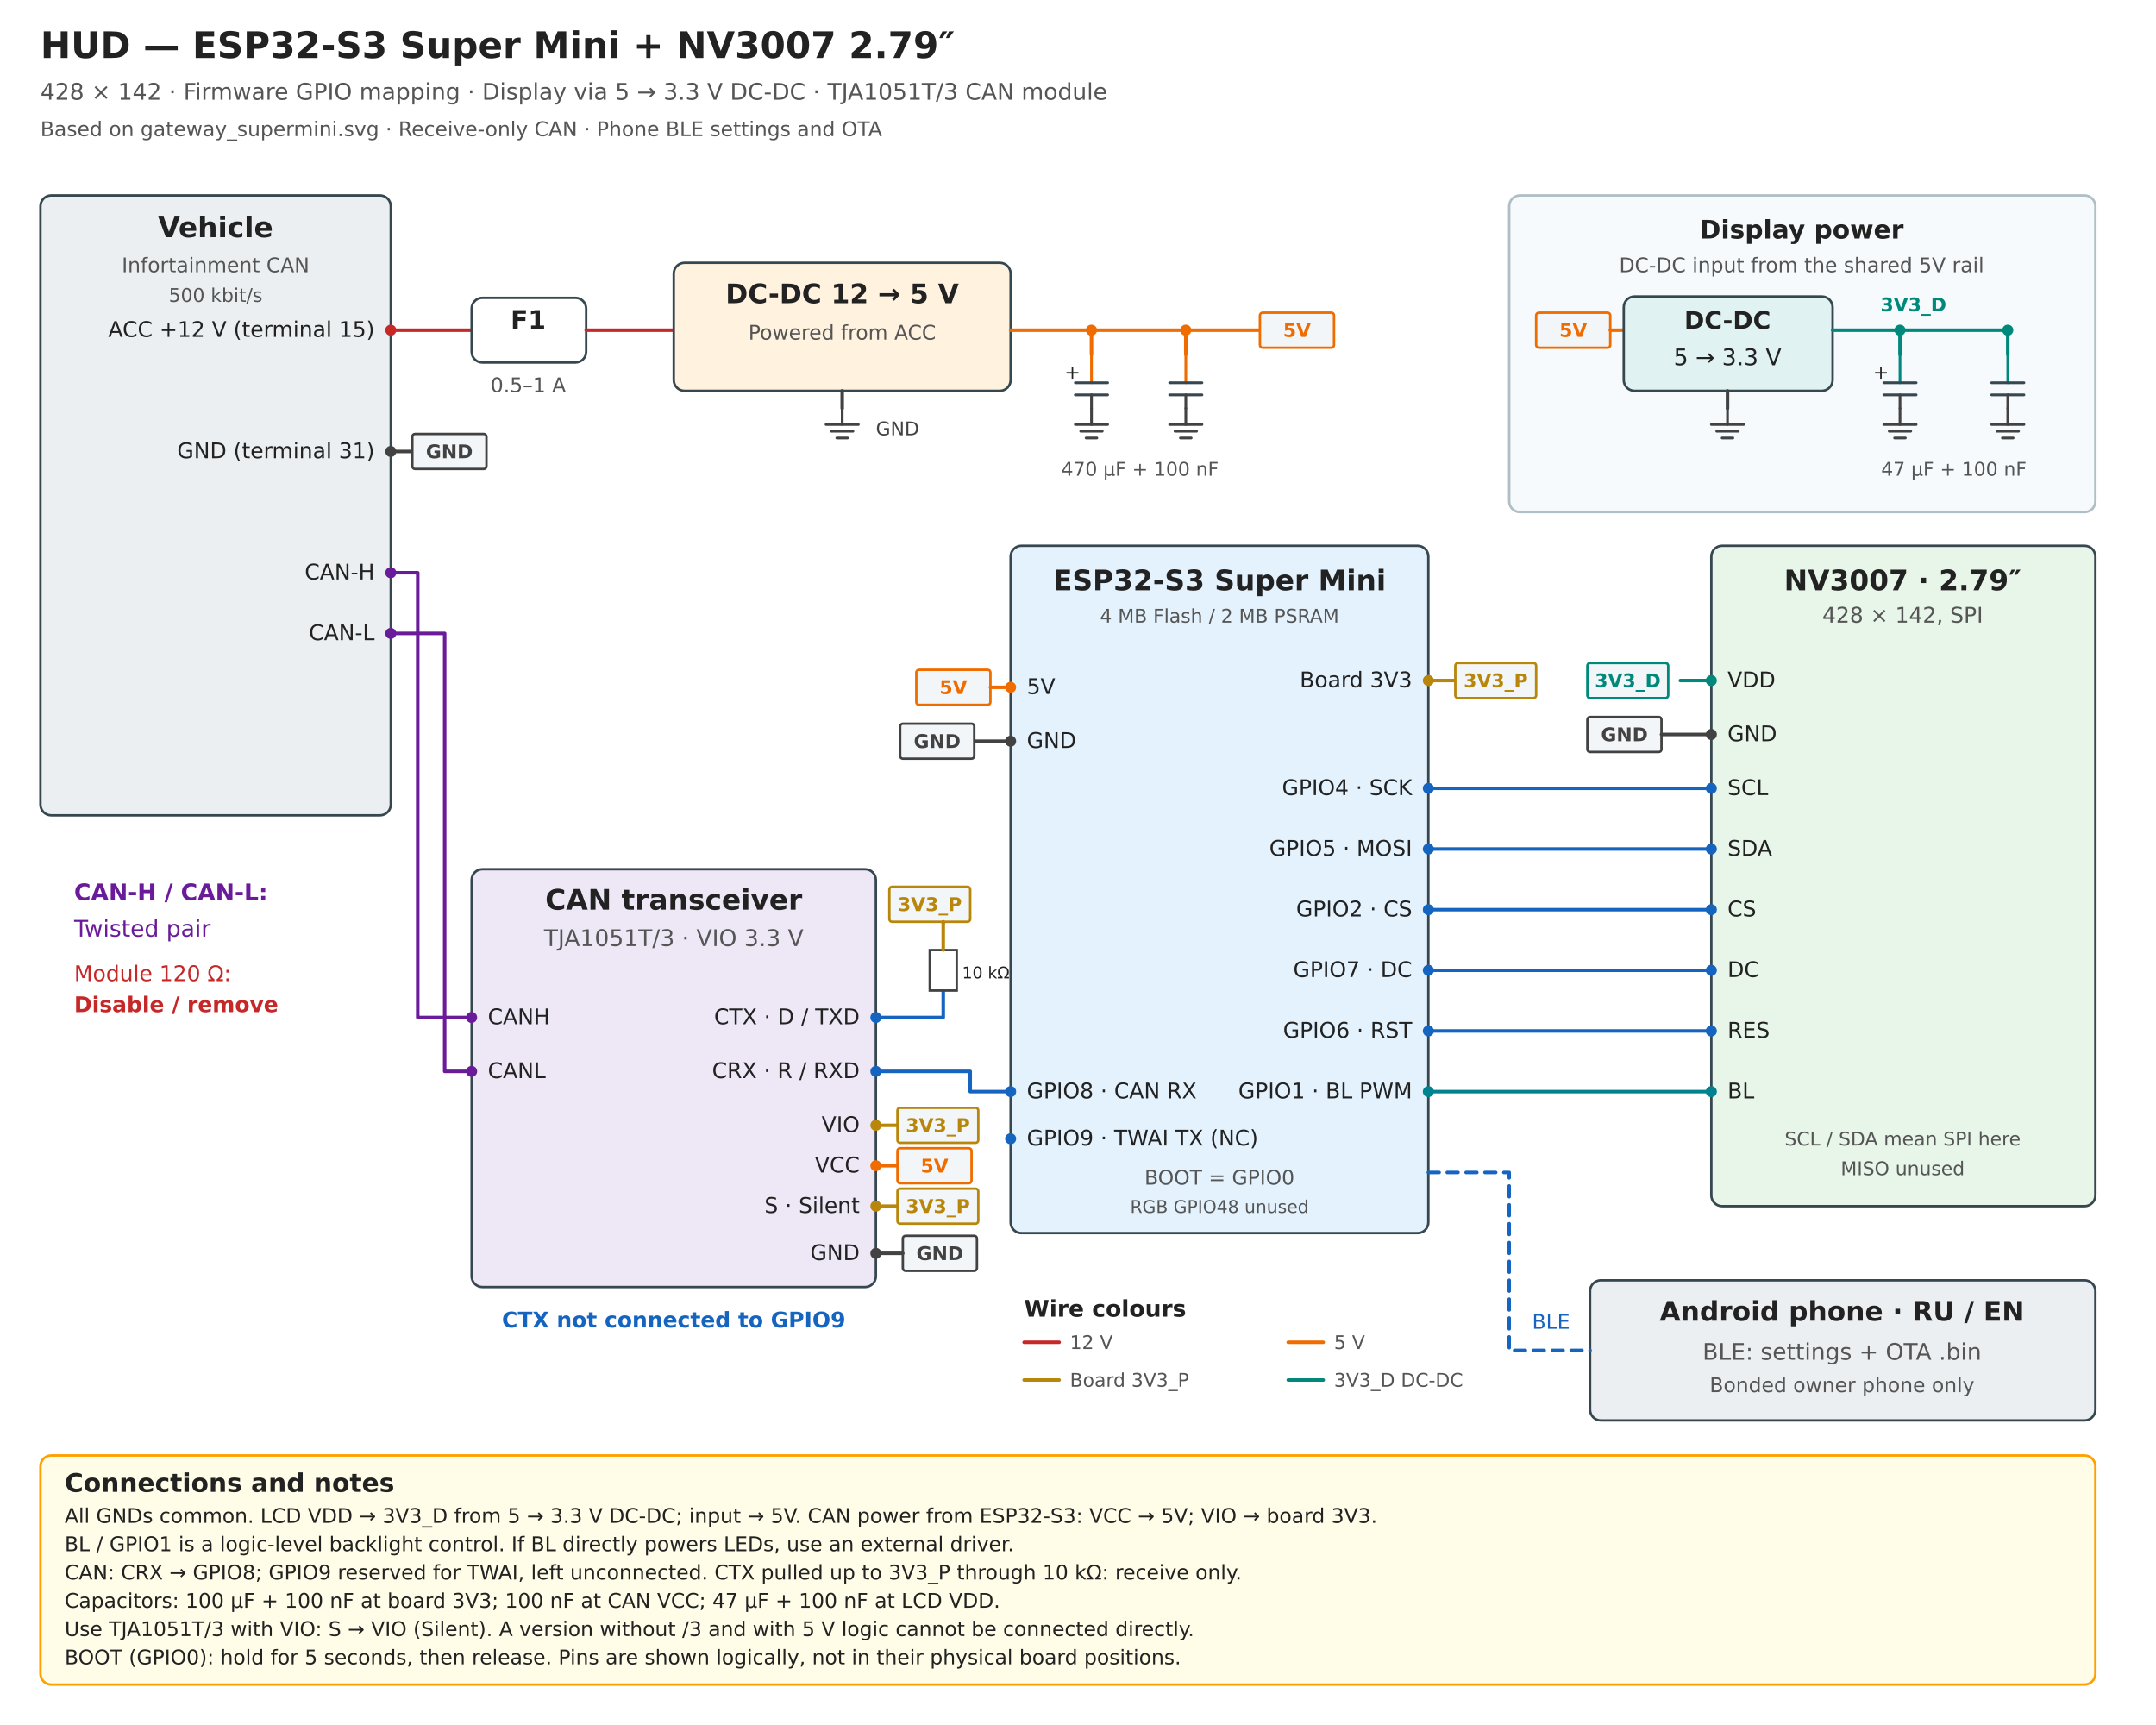
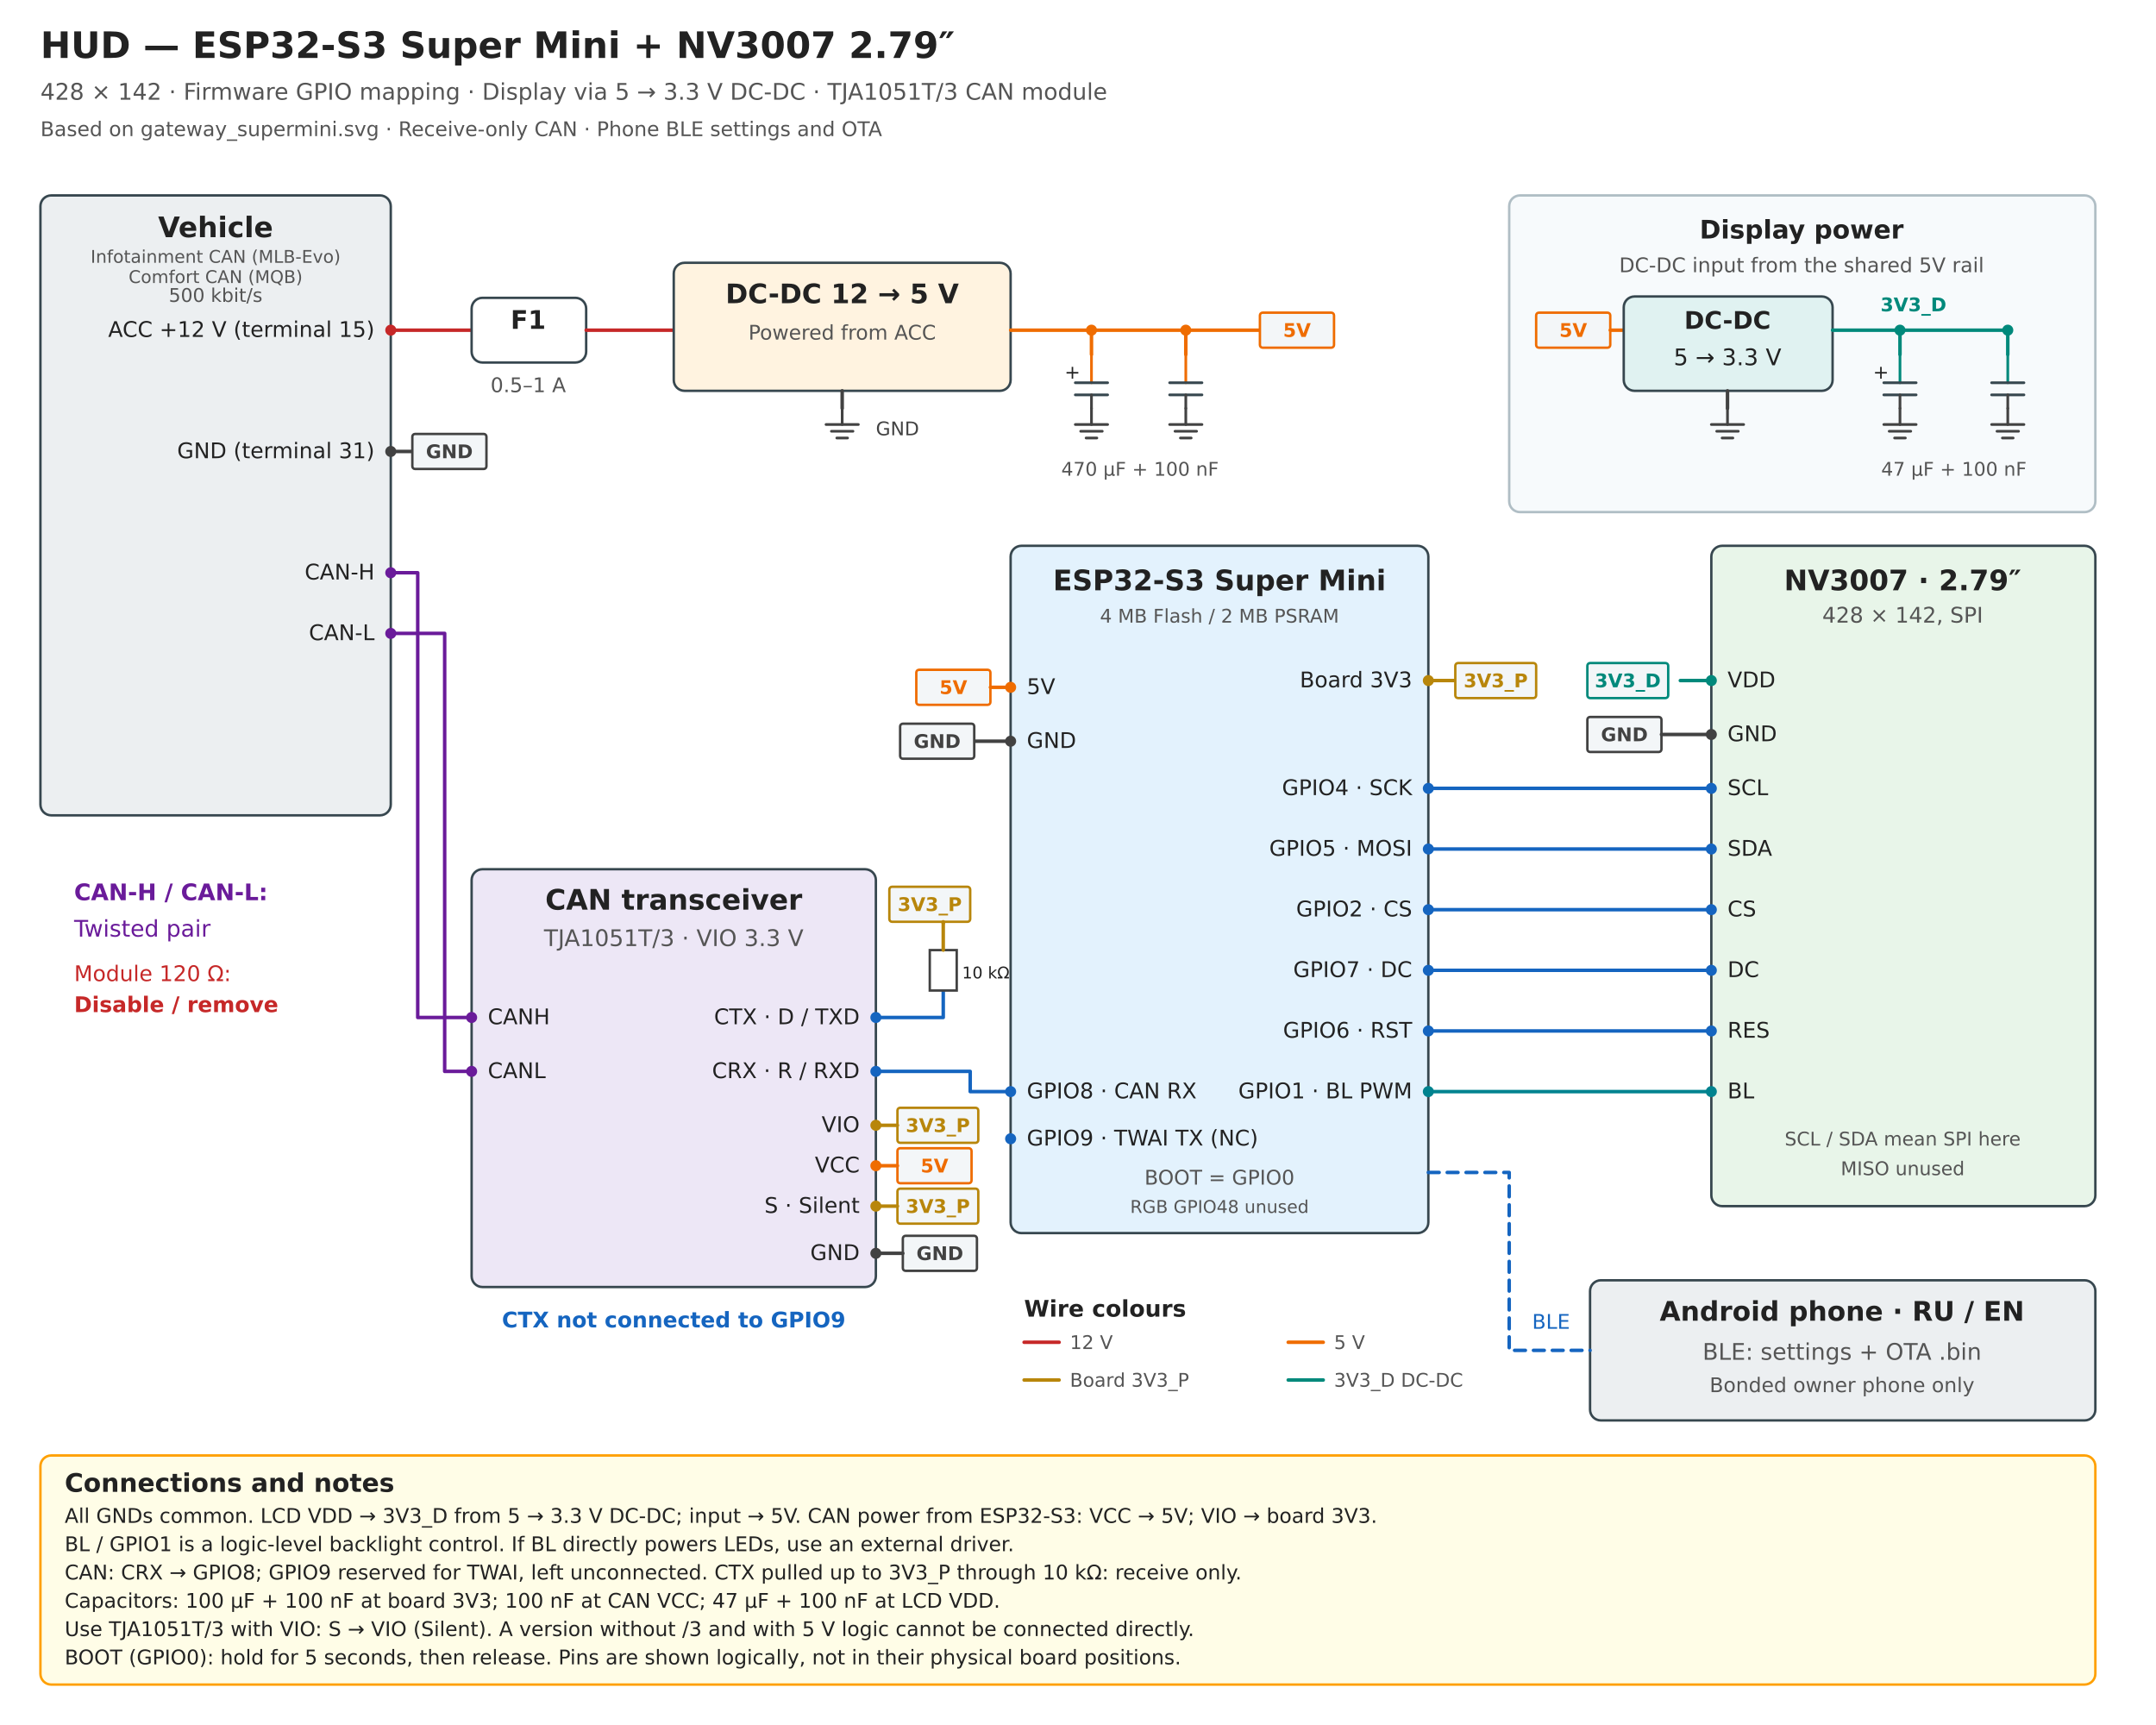
<svg xmlns="http://www.w3.org/2000/svg" width="1600" height="1280" viewBox="0 0 1600 1280" xml:lang="en">
  <rect x="0" y="0" width="1600" height="1280" rx="0" fill="#fff" stroke="none" stroke-width="1.8" />
  <text x="30" y="43" font-family="DejaVu Sans, Arial, sans-serif" font-size="27" fill="#222" text-anchor="start" font-weight="bold">HUD — ESP32-S3 Super Mini + NV3007 2.79″</text>
  <text x="30" y="74" font-family="DejaVu Sans, Arial, sans-serif" font-size="17" fill="#555" text-anchor="start" font-weight="normal">428 × 142 · Firmware GPIO mapping · Display via 5 → 3.3 V DC-DC · TJA1051T/3 CAN module</text>
  <text x="30" y="101" font-family="DejaVu Sans, Arial, sans-serif" font-size="15" fill="#555" text-anchor="start" font-weight="normal">Based on gateway_supermini.svg · Receive-only CAN · Phone BLE settings and OTA</text>
  <rect x="30" y="145" width="260" height="460" rx="8" fill="#eceff1" stroke="#37474f" stroke-width="1.8" />
  <text x="160" y="176" font-family="DejaVu Sans, Arial, sans-serif" font-size="21" fill="#222" text-anchor="middle" font-weight="bold">Vehicle</text>
-   <text x="160" y="202" font-family="DejaVu Sans, Arial, sans-serif" font-size="15" fill="#555" text-anchor="middle" font-weight="normal">Infortainment CAN</text>
+   <text x="160" y="195" font-family="DejaVu Sans, Arial, sans-serif" font-size="13" fill="#555" text-anchor="middle" font-weight="normal">Infotainment CAN (MLB-Evo)</text>
+   <text x="160" y="210" font-family="DejaVu Sans, Arial, sans-serif" font-size="13" fill="#555" text-anchor="middle" font-weight="normal">Comfort CAN (MQB)</text>
  <circle cx="290" cy="245" r="4.1" fill="#c62828" />
  <text x="278" y="250" font-family="DejaVu Sans, Arial, sans-serif" font-size="16" fill="#222" text-anchor="end" font-weight="normal">ACC +12 V (terminal 15)</text>
  <circle cx="290" cy="335" r="4.1" fill="#424242" />
  <text x="278" y="340" font-family="DejaVu Sans, Arial, sans-serif" font-size="16" fill="#222" text-anchor="end" font-weight="normal">GND (terminal 31)</text>
  <polyline points="290,335 306,335" fill="none" stroke="#424242" stroke-width="2.6" stroke-linecap="round" stroke-linejoin="round" />
  <rect x="306" y="322" width="55" height="26" rx="2" fill="#f3f6f8" stroke="#424242" stroke-width="1.8" />
  <text x="333.5" y="340" font-family="DejaVu Sans, Arial, sans-serif" font-size="14" fill="#424242" text-anchor="middle" font-weight="bold">GND</text>
  <circle cx="290" cy="425" r="4.1" fill="#6a1b9a" />
  <text x="278" y="430" font-family="DejaVu Sans, Arial, sans-serif" font-size="16" fill="#222" text-anchor="end" font-weight="normal">CAN-H</text>
  <circle cx="290" cy="470" r="4.1" fill="#6a1b9a" />
  <text x="278" y="475" font-family="DejaVu Sans, Arial, sans-serif" font-size="16" fill="#222" text-anchor="end" font-weight="normal">CAN-L</text>
  <polyline points="290,245 350,245" fill="none" stroke="#c62828" stroke-width="2.6" stroke-linecap="round" stroke-linejoin="round" />
  <rect x="350" y="221" width="85" height="48" rx="8" fill="#fff" stroke="#37474f" stroke-width="1.8" />
  <text x="392" y="244" font-family="DejaVu Sans, Arial, sans-serif" font-size="19" fill="#222" text-anchor="middle" font-weight="bold">F1</text>
  <text x="392" y="291" font-family="DejaVu Sans, Arial, sans-serif" font-size="15" fill="#555" text-anchor="middle" font-weight="normal">0.5–1 A</text>
  <polyline points="435,245 500,245" fill="none" stroke="#c62828" stroke-width="2.6" stroke-linecap="round" stroke-linejoin="round" />
  <rect x="500" y="195" width="250" height="95" rx="8" fill="#fff3e0" stroke="#37474f" stroke-width="1.8" />
  <text x="625" y="225" font-family="DejaVu Sans, Arial, sans-serif" font-size="20" fill="#222" text-anchor="middle" font-weight="bold">DC-DC 12 → 5 V</text>
  <text x="625" y="252" font-family="DejaVu Sans, Arial, sans-serif" font-size="15" fill="#555" text-anchor="middle" font-weight="normal">Powered from ACC</text>
  <polyline points="625,290 625,303" fill="none" stroke="#424242" stroke-width="2.6" stroke-linecap="round" stroke-linejoin="round" />
  <polyline points="625,303 625,315" fill="none" stroke="#424242" stroke-width="2" stroke-linecap="round" stroke-linejoin="round" />
  <polyline points="613,315 637,315" fill="none" stroke="#424242" stroke-width="2" stroke-linecap="round" stroke-linejoin="round" />
  <polyline points="617,320 633,320" fill="none" stroke="#424242" stroke-width="2" stroke-linecap="round" stroke-linejoin="round" />
  <polyline points="621,325 629,325" fill="none" stroke="#424242" stroke-width="2" stroke-linecap="round" stroke-linejoin="round" />
  <text x="650" y="323" font-family="DejaVu Sans, Arial, sans-serif" font-size="14" fill="#424242" text-anchor="start" font-weight="normal">GND</text>
  <polyline points="750,245 935,245" fill="none" stroke="#ef6c00" stroke-width="2.6" stroke-linecap="round" stroke-linejoin="round" />
  <circle cx="810" cy="245" r="4.1" fill="#ef6c00" />
  <circle cx="880" cy="245" r="4.1" fill="#ef6c00" />
  <polyline points="810,245 810,263" fill="none" stroke="#ef6c00" stroke-width="2.6" stroke-linecap="round" stroke-linejoin="round" />
  <polyline points="880,245 880,263" fill="none" stroke="#ef6c00" stroke-width="2.6" stroke-linecap="round" stroke-linejoin="round" />
  <polyline points="810,263 810,284" fill="none" stroke="#ef6c00" stroke-width="2" stroke-linecap="round" stroke-linejoin="round" />
  <polyline points="798,284 822,284" fill="none" stroke="#37474f" stroke-width="2" stroke-linecap="round" stroke-linejoin="round" />
  <polyline points="798,293 822,293" fill="none" stroke="#37474f" stroke-width="2" stroke-linecap="round" stroke-linejoin="round" />
  <polyline points="810,293 810,303" fill="none" stroke="#424242" stroke-width="2" stroke-linecap="round" stroke-linejoin="round" />
  <polyline points="810,303 810,315" fill="none" stroke="#424242" stroke-width="2" stroke-linecap="round" stroke-linejoin="round" />
  <polyline points="798,315 822,315" fill="none" stroke="#424242" stroke-width="2" stroke-linecap="round" stroke-linejoin="round" />
  <polyline points="802,320 818,320" fill="none" stroke="#424242" stroke-width="2" stroke-linecap="round" stroke-linejoin="round" />
  <polyline points="806,325 814,325" fill="none" stroke="#424242" stroke-width="2" stroke-linecap="round" stroke-linejoin="round" />
  <text x="790" y="281" font-family="DejaVu Sans, Arial, sans-serif" font-size="14" fill="#222" text-anchor="start" font-weight="normal">+</text>
  <polyline points="880,263 880,284" fill="none" stroke="#ef6c00" stroke-width="2" stroke-linecap="round" stroke-linejoin="round" />
  <polyline points="868,284 892,284" fill="none" stroke="#37474f" stroke-width="2" stroke-linecap="round" stroke-linejoin="round" />
  <polyline points="868,293 892,293" fill="none" stroke="#37474f" stroke-width="2" stroke-linecap="round" stroke-linejoin="round" />
  <polyline points="880,293 880,303" fill="none" stroke="#424242" stroke-width="2" stroke-linecap="round" stroke-linejoin="round" />
  <polyline points="880,303 880,315" fill="none" stroke="#424242" stroke-width="2" stroke-linecap="round" stroke-linejoin="round" />
  <polyline points="868,315 892,315" fill="none" stroke="#424242" stroke-width="2" stroke-linecap="round" stroke-linejoin="round" />
  <polyline points="872,320 888,320" fill="none" stroke="#424242" stroke-width="2" stroke-linecap="round" stroke-linejoin="round" />
  <polyline points="876,325 884,325" fill="none" stroke="#424242" stroke-width="2" stroke-linecap="round" stroke-linejoin="round" />
  <rect x="935" y="232" width="55" height="26" rx="2" fill="#f3f6f8" stroke="#ef6c00" stroke-width="1.8" />
  <text x="962.5" y="250" font-family="DejaVu Sans, Arial, sans-serif" font-size="14" fill="#ef6c00" text-anchor="middle" font-weight="bold">5V</text>
  <text x="846" y="353" font-family="DejaVu Sans, Arial, sans-serif" font-size="14" fill="#555" text-anchor="middle" font-weight="normal">470 µF + 100 nF</text>
  <rect x="1120" y="145" width="435" height="235" rx="8" fill="#f7fafc" stroke="#b0bec5" stroke-width="1.8" />
  <text x="1337" y="177" font-family="DejaVu Sans, Arial, sans-serif" font-size="19" fill="#222" text-anchor="middle" font-weight="bold">Display power</text>
  <text x="1337" y="202" font-family="DejaVu Sans, Arial, sans-serif" font-size="15" fill="#555" text-anchor="middle" font-weight="normal">DC-DC input from the shared 5V rail</text>
  <rect x="1140" y="232" width="55" height="26" rx="2" fill="#f3f6f8" stroke="#ef6c00" stroke-width="1.8" />
  <text x="1167.5" y="250" font-family="DejaVu Sans, Arial, sans-serif" font-size="14" fill="#ef6c00" text-anchor="middle" font-weight="bold">5V</text>
  <polyline points="1195,245 1205,245" fill="none" stroke="#ef6c00" stroke-width="2.6" stroke-linecap="round" stroke-linejoin="round" />
  <rect x="1205" y="220" width="155" height="70" rx="8" fill="#e0f2f1" stroke="#37474f" stroke-width="1.8" />
  <text x="1282" y="244" font-family="DejaVu Sans, Arial, sans-serif" font-size="18" fill="#222" text-anchor="middle" font-weight="bold">DC-DC</text>
  <text x="1282" y="271" font-family="DejaVu Sans, Arial, sans-serif" font-size="17" fill="#222" text-anchor="middle" font-weight="normal">5 → 3.3 V</text>
  <polyline points="1282,290 1282,303" fill="none" stroke="#424242" stroke-width="2.6" stroke-linecap="round" stroke-linejoin="round" />
  <polyline points="1282,303 1282,315" fill="none" stroke="#424242" stroke-width="2" stroke-linecap="round" stroke-linejoin="round" />
  <polyline points="1270,315 1294,315" fill="none" stroke="#424242" stroke-width="2" stroke-linecap="round" stroke-linejoin="round" />
  <polyline points="1274,320 1290,320" fill="none" stroke="#424242" stroke-width="2" stroke-linecap="round" stroke-linejoin="round" />
  <polyline points="1278,325 1286,325" fill="none" stroke="#424242" stroke-width="2" stroke-linecap="round" stroke-linejoin="round" />
  <polyline points="1360,245 1490,245" fill="none" stroke="#00897b" stroke-width="2.6" stroke-linecap="round" stroke-linejoin="round" />
  <text x="1420" y="231" font-family="DejaVu Sans, Arial, sans-serif" font-size="14" fill="#00897b" text-anchor="middle" font-weight="bold">3V3_D</text>
  <circle cx="1410" cy="245" r="4.1" fill="#00897b" />
  <circle cx="1490" cy="245" r="4.1" fill="#00897b" />
  <polyline points="1410,245 1410,263" fill="none" stroke="#00897b" stroke-width="2.6" stroke-linecap="round" stroke-linejoin="round" />
  <polyline points="1410,263 1410,284" fill="none" stroke="#00897b" stroke-width="2" stroke-linecap="round" stroke-linejoin="round" />
  <polyline points="1398,284 1422,284" fill="none" stroke="#37474f" stroke-width="2" stroke-linecap="round" stroke-linejoin="round" />
  <polyline points="1398,293 1422,293" fill="none" stroke="#37474f" stroke-width="2" stroke-linecap="round" stroke-linejoin="round" />
  <polyline points="1410,293 1410,303" fill="none" stroke="#424242" stroke-width="2" stroke-linecap="round" stroke-linejoin="round" />
  <polyline points="1410,303 1410,315" fill="none" stroke="#424242" stroke-width="2" stroke-linecap="round" stroke-linejoin="round" />
  <polyline points="1398,315 1422,315" fill="none" stroke="#424242" stroke-width="2" stroke-linecap="round" stroke-linejoin="round" />
  <polyline points="1402,320 1418,320" fill="none" stroke="#424242" stroke-width="2" stroke-linecap="round" stroke-linejoin="round" />
  <polyline points="1406,325 1414,325" fill="none" stroke="#424242" stroke-width="2" stroke-linecap="round" stroke-linejoin="round" />
  <text x="1390" y="281" font-family="DejaVu Sans, Arial, sans-serif" font-size="14" fill="#222" text-anchor="start" font-weight="normal">+</text>
  <polyline points="1490,245 1490,263" fill="none" stroke="#00897b" stroke-width="2.6" stroke-linecap="round" stroke-linejoin="round" />
  <polyline points="1490,263 1490,284" fill="none" stroke="#00897b" stroke-width="2" stroke-linecap="round" stroke-linejoin="round" />
  <polyline points="1478,284 1502,284" fill="none" stroke="#37474f" stroke-width="2" stroke-linecap="round" stroke-linejoin="round" />
  <polyline points="1478,293 1502,293" fill="none" stroke="#37474f" stroke-width="2" stroke-linecap="round" stroke-linejoin="round" />
  <polyline points="1490,293 1490,303" fill="none" stroke="#424242" stroke-width="2" stroke-linecap="round" stroke-linejoin="round" />
  <polyline points="1490,303 1490,315" fill="none" stroke="#424242" stroke-width="2" stroke-linecap="round" stroke-linejoin="round" />
  <polyline points="1478,315 1502,315" fill="none" stroke="#424242" stroke-width="2" stroke-linecap="round" stroke-linejoin="round" />
  <polyline points="1482,320 1498,320" fill="none" stroke="#424242" stroke-width="2" stroke-linecap="round" stroke-linejoin="round" />
  <polyline points="1486,325 1494,325" fill="none" stroke="#424242" stroke-width="2" stroke-linecap="round" stroke-linejoin="round" />
  <text x="1450" y="353" font-family="DejaVu Sans, Arial, sans-serif" font-size="14" fill="#555" text-anchor="middle" font-weight="normal">47 µF + 100 nF</text>
  <rect x="750" y="405" width="310" height="510" rx="8" fill="#e3f2fd" stroke="#37474f" stroke-width="1.8" />
  <text x="905" y="438" font-family="DejaVu Sans, Arial, sans-serif" font-size="21" fill="#222" text-anchor="middle" font-weight="bold">ESP32-S3 Super Mini</text>
  <text x="905" y="462" font-family="DejaVu Sans, Arial, sans-serif" font-size="14" fill="#555" text-anchor="middle" font-weight="normal">4 MB Flash / 2 MB PSRAM</text>
  <circle cx="750" cy="510" r="4.1" fill="#ef6c00" />
  <text x="762" y="515" font-family="DejaVu Sans, Arial, sans-serif" font-size="16" fill="#222" text-anchor="start" font-weight="normal">5V</text>
  <rect x="680" y="497" width="55" height="26" rx="2" fill="#f3f6f8" stroke="#ef6c00" stroke-width="1.8" />
  <text x="707.5" y="515" font-family="DejaVu Sans, Arial, sans-serif" font-size="14" fill="#ef6c00" text-anchor="middle" font-weight="bold">5V</text>
  <polyline points="735,510 750,510" fill="none" stroke="#ef6c00" stroke-width="2.6" stroke-linecap="round" stroke-linejoin="round" />
  <circle cx="750" cy="550" r="4.1" fill="#424242" />
  <text x="762" y="555" font-family="DejaVu Sans, Arial, sans-serif" font-size="16" fill="#222" text-anchor="start" font-weight="normal">GND</text>
  <rect x="668" y="537" width="55" height="26" rx="2" fill="#f3f6f8" stroke="#424242" stroke-width="1.8" />
  <text x="695.5" y="555" font-family="DejaVu Sans, Arial, sans-serif" font-size="14" fill="#424242" text-anchor="middle" font-weight="bold">GND</text>
  <polyline points="724,550 750,550" fill="none" stroke="#424242" stroke-width="2.6" stroke-linecap="round" stroke-linejoin="round" />
  <circle cx="1060" cy="505" r="4.1" fill="#b8860b" />
  <text x="1048" y="510" font-family="DejaVu Sans, Arial, sans-serif" font-size="16" fill="#222" text-anchor="end" font-weight="normal">Board 3V3</text>
  <polyline points="1060,505 1080,505" fill="none" stroke="#b8860b" stroke-width="2.6" stroke-linecap="round" stroke-linejoin="round" />
  <rect x="1080" y="492" width="60" height="26" rx="2" fill="#f3f6f8" stroke="#b8860b" stroke-width="1.8" />
  <text x="1110.0" y="510" font-family="DejaVu Sans, Arial, sans-serif" font-size="14" fill="#b8860b" text-anchor="middle" font-weight="bold">3V3_P</text>
  <circle cx="750" cy="810" r="4.1" fill="#1565c0" />
  <text x="762" y="815" font-family="DejaVu Sans, Arial, sans-serif" font-size="16" fill="#222" text-anchor="start" font-weight="normal">GPIO8 · CAN RX</text>
  <circle cx="750" cy="845" r="4.1" fill="#1565c0" />
  <text x="762" y="850" font-family="DejaVu Sans, Arial, sans-serif" font-size="16" fill="#222" text-anchor="start" font-weight="normal">GPIO9 · TWAI TX (NC)</text>
  <text x="905" y="879" font-family="DejaVu Sans, Arial, sans-serif" font-size="15" fill="#555" text-anchor="middle" font-weight="normal">BOOT = GPIO0</text>
  <text x="905" y="900" font-family="DejaVu Sans, Arial, sans-serif" font-size="13" fill="#555" text-anchor="middle" font-weight="normal">RGB GPIO48 unused</text>
  <rect x="1270" y="405" width="285" height="490" rx="8" fill="#e8f5e9" stroke="#37474f" stroke-width="1.8" />
  <text x="1412" y="438" font-family="DejaVu Sans, Arial, sans-serif" font-size="21" fill="#222" text-anchor="middle" font-weight="bold">NV3007 · 2.79″</text>
  <text x="1412" y="462" font-family="DejaVu Sans, Arial, sans-serif" font-size="16" fill="#555" text-anchor="middle" font-weight="normal">428 × 142, SPI</text>
  <circle cx="1270" cy="505" r="4.1" fill="#00897b" />
  <text x="1282" y="510" font-family="DejaVu Sans, Arial, sans-serif" font-size="16" fill="#222" text-anchor="start" font-weight="normal">VDD</text>
  <rect x="1178" y="492" width="60" height="26" rx="2" fill="#f3f6f8" stroke="#00897b" stroke-width="1.8" />
  <text x="1208.0" y="510" font-family="DejaVu Sans, Arial, sans-serif" font-size="14" fill="#00897b" text-anchor="middle" font-weight="bold">3V3_D</text>
  <polyline points="1247,505 1270,505" fill="none" stroke="#00897b" stroke-width="2.6" stroke-linecap="round" stroke-linejoin="round" />
  <circle cx="1270" cy="545" r="4.1" fill="#424242" />
  <text x="1282" y="550" font-family="DejaVu Sans, Arial, sans-serif" font-size="16" fill="#222" text-anchor="start" font-weight="normal">GND</text>
  <rect x="1178" y="532" width="55" height="26" rx="2" fill="#f3f6f8" stroke="#424242" stroke-width="1.8" />
  <text x="1205.5" y="550" font-family="DejaVu Sans, Arial, sans-serif" font-size="14" fill="#424242" text-anchor="middle" font-weight="bold">GND</text>
  <polyline points="1233,545 1270,545" fill="none" stroke="#424242" stroke-width="2.6" stroke-linecap="round" stroke-linejoin="round" />
  <circle cx="1060" cy="585" r="4.1" fill="#1565c0" />
  <text x="1048" y="590" font-family="DejaVu Sans, Arial, sans-serif" font-size="16" fill="#222" text-anchor="end" font-weight="normal">GPIO4 · SCK</text>
  <circle cx="1270" cy="585" r="4.1" fill="#1565c0" />
  <text x="1282" y="590" font-family="DejaVu Sans, Arial, sans-serif" font-size="16" fill="#222" text-anchor="start" font-weight="normal">SCL</text>
  <polyline points="1060,585 1270,585" fill="none" stroke="#1565c0" stroke-width="2.6" stroke-linecap="round" stroke-linejoin="round" />
  <circle cx="1060" cy="630" r="4.1" fill="#1565c0" />
  <text x="1048" y="635" font-family="DejaVu Sans, Arial, sans-serif" font-size="16" fill="#222" text-anchor="end" font-weight="normal">GPIO5 · MOSI</text>
  <circle cx="1270" cy="630" r="4.1" fill="#1565c0" />
  <text x="1282" y="635" font-family="DejaVu Sans, Arial, sans-serif" font-size="16" fill="#222" text-anchor="start" font-weight="normal">SDA</text>
  <polyline points="1060,630 1270,630" fill="none" stroke="#1565c0" stroke-width="2.6" stroke-linecap="round" stroke-linejoin="round" />
  <circle cx="1060" cy="675" r="4.1" fill="#1565c0" />
  <text x="1048" y="680" font-family="DejaVu Sans, Arial, sans-serif" font-size="16" fill="#222" text-anchor="end" font-weight="normal">GPIO2 · CS</text>
  <circle cx="1270" cy="675" r="4.1" fill="#1565c0" />
  <text x="1282" y="680" font-family="DejaVu Sans, Arial, sans-serif" font-size="16" fill="#222" text-anchor="start" font-weight="normal">CS</text>
  <polyline points="1060,675 1270,675" fill="none" stroke="#1565c0" stroke-width="2.6" stroke-linecap="round" stroke-linejoin="round" />
  <circle cx="1060" cy="720" r="4.1" fill="#1565c0" />
  <text x="1048" y="725" font-family="DejaVu Sans, Arial, sans-serif" font-size="16" fill="#222" text-anchor="end" font-weight="normal">GPIO7 · DC</text>
  <circle cx="1270" cy="720" r="4.1" fill="#1565c0" />
  <text x="1282" y="725" font-family="DejaVu Sans, Arial, sans-serif" font-size="16" fill="#222" text-anchor="start" font-weight="normal">DC</text>
  <polyline points="1060,720 1270,720" fill="none" stroke="#1565c0" stroke-width="2.6" stroke-linecap="round" stroke-linejoin="round" />
  <circle cx="1060" cy="765" r="4.1" fill="#1565c0" />
  <text x="1048" y="770" font-family="DejaVu Sans, Arial, sans-serif" font-size="16" fill="#222" text-anchor="end" font-weight="normal">GPIO6 · RST</text>
  <circle cx="1270" cy="765" r="4.1" fill="#1565c0" />
  <text x="1282" y="770" font-family="DejaVu Sans, Arial, sans-serif" font-size="16" fill="#222" text-anchor="start" font-weight="normal">RES</text>
  <polyline points="1060,765 1270,765" fill="none" stroke="#1565c0" stroke-width="2.6" stroke-linecap="round" stroke-linejoin="round" />
  <circle cx="1060" cy="810" r="4.1" fill="#00838f" />
  <text x="1048" y="815" font-family="DejaVu Sans, Arial, sans-serif" font-size="16" fill="#222" text-anchor="end" font-weight="normal">GPIO1 · BL PWM</text>
  <circle cx="1270" cy="810" r="4.1" fill="#00838f" />
  <text x="1282" y="815" font-family="DejaVu Sans, Arial, sans-serif" font-size="16" fill="#222" text-anchor="start" font-weight="normal">BL</text>
  <polyline points="1060,810 1270,810" fill="none" stroke="#00838f" stroke-width="2.6" stroke-linecap="round" stroke-linejoin="round" />
  <text x="1412" y="850" font-family="DejaVu Sans, Arial, sans-serif" font-size="14" fill="#555" text-anchor="middle" font-weight="normal">SCL / SDA mean SPI here</text>
  <text x="1412" y="872" font-family="DejaVu Sans, Arial, sans-serif" font-size="14" fill="#555" text-anchor="middle" font-weight="normal">MISO unused</text>
  <rect x="350" y="645" width="300" height="310" rx="8" fill="#ede7f6" stroke="#37474f" stroke-width="1.8" />
  <text x="500" y="675" font-family="DejaVu Sans, Arial, sans-serif" font-size="21" fill="#222" text-anchor="middle" font-weight="bold">CAN transceiver</text>
  <text x="500" y="702" font-family="DejaVu Sans, Arial, sans-serif" font-size="17" fill="#555" text-anchor="middle" font-weight="normal">TJA1051T/3 · VIO 3.3 V</text>
  <circle cx="350" cy="755" r="4.1" fill="#6a1b9a" />
  <text x="362" y="760" font-family="DejaVu Sans, Arial, sans-serif" font-size="16" fill="#222" text-anchor="start" font-weight="normal">CANH</text>
  <circle cx="350" cy="795" r="4.1" fill="#6a1b9a" />
  <text x="362" y="800" font-family="DejaVu Sans, Arial, sans-serif" font-size="16" fill="#222" text-anchor="start" font-weight="normal">CANL</text>
  <polyline points="290,425 310,425 310,755 350,755" fill="none" stroke="#6a1b9a" stroke-width="2.6" stroke-linecap="round" stroke-linejoin="round" />
  <polyline points="290,470 330,470 330,795 350,795" fill="none" stroke="#6a1b9a" stroke-width="2.6" stroke-linecap="round" stroke-linejoin="round" />
  <text x="55" y="668" font-family="DejaVu Sans, Arial, sans-serif" font-size="17" fill="#6a1b9a" text-anchor="start" font-weight="bold">CAN-H / CAN-L:</text>
  <text x="55" y="695" font-family="DejaVu Sans, Arial, sans-serif" font-size="17" fill="#6a1b9a" text-anchor="start" font-weight="normal">Twisted pair</text>
  <text x="55" y="728" font-family="DejaVu Sans, Arial, sans-serif" font-size="16" fill="#c62828" text-anchor="start" font-weight="normal">Module 120 Ω:</text>
  <text x="55" y="751" font-family="DejaVu Sans, Arial, sans-serif" font-size="16" fill="#c62828" text-anchor="start" font-weight="bold">Disable / remove</text>
  <circle cx="650" cy="755" r="4.1" fill="#1565c0" />
  <text x="638" y="760" font-family="DejaVu Sans, Arial, sans-serif" font-size="16" fill="#222" text-anchor="end" font-weight="normal">CTX · D / TXD</text>
  <polyline points="650,755 700,755 700,735" fill="none" stroke="#1565c0" stroke-width="2.6" stroke-linecap="round" stroke-linejoin="round" />
  <rect x="690" y="705" width="20" height="30" rx="0" fill="#fff" stroke="#424242" stroke-width="1.8" />
  <polyline points="700,705 700,685" fill="none" stroke="#b8860b" stroke-width="2.6" stroke-linecap="round" stroke-linejoin="round" />
  <rect x="660" y="658" width="60" height="26" rx="2" fill="#f3f6f8" stroke="#b8860b" stroke-width="1.8" />
  <text x="690.0" y="676" font-family="DejaVu Sans, Arial, sans-serif" font-size="14" fill="#b8860b" text-anchor="middle" font-weight="bold">3V3_P</text>
  <polyline points="700,684 700,685" fill="none" stroke="#b8860b" stroke-width="2.6" stroke-linecap="round" stroke-linejoin="round" />
  <text x="714" y="726" font-family="DejaVu Sans, Arial, sans-serif" font-size="12" fill="#222" text-anchor="start" font-weight="normal">10 kΩ</text>
  <circle cx="650" cy="795" r="4.1" fill="#1565c0" />
  <text x="638" y="800" font-family="DejaVu Sans, Arial, sans-serif" font-size="16" fill="#222" text-anchor="end" font-weight="normal">CRX · R / RXD</text>
  <polyline points="650,795 720,795 720,810 750,810" fill="none" stroke="#1565c0" stroke-width="2.6" stroke-linecap="round" stroke-linejoin="round" />
  <circle cx="650" cy="835" r="4.1" fill="#b8860b" />
  <text x="638" y="840" font-family="DejaVu Sans, Arial, sans-serif" font-size="16" fill="#222" text-anchor="end" font-weight="normal">VIO</text>
  <rect x="666" y="822" width="60" height="26" rx="2" fill="#f3f6f8" stroke="#b8860b" stroke-width="1.8" />
  <text x="696.0" y="840" font-family="DejaVu Sans, Arial, sans-serif" font-size="14" fill="#b8860b" text-anchor="middle" font-weight="bold">3V3_P</text>
  <polyline points="650,835 666,835" fill="none" stroke="#b8860b" stroke-width="2.6" stroke-linecap="round" stroke-linejoin="round" />
  <circle cx="650" cy="865" r="4.1" fill="#ef6c00" />
  <text x="638" y="870" font-family="DejaVu Sans, Arial, sans-serif" font-size="16" fill="#222" text-anchor="end" font-weight="normal">VCC</text>
  <rect x="666" y="852" width="55" height="26" rx="2" fill="#f3f6f8" stroke="#ef6c00" stroke-width="1.8" />
  <text x="693.5" y="870" font-family="DejaVu Sans, Arial, sans-serif" font-size="14" fill="#ef6c00" text-anchor="middle" font-weight="bold">5V</text>
  <polyline points="650,865 666,865" fill="none" stroke="#ef6c00" stroke-width="2.6" stroke-linecap="round" stroke-linejoin="round" />
  <circle cx="650" cy="895" r="4.1" fill="#b8860b" />
  <text x="638" y="900" font-family="DejaVu Sans, Arial, sans-serif" font-size="16" fill="#222" text-anchor="end" font-weight="normal">S · Silent</text>
  <rect x="666" y="882" width="60" height="26" rx="2" fill="#f3f6f8" stroke="#b8860b" stroke-width="1.8" />
  <text x="696.0" y="900" font-family="DejaVu Sans, Arial, sans-serif" font-size="14" fill="#b8860b" text-anchor="middle" font-weight="bold">3V3_P</text>
  <polyline points="650,895 666,895" fill="none" stroke="#b8860b" stroke-width="2.6" stroke-linecap="round" stroke-linejoin="round" />
  <circle cx="650" cy="930" r="4.1" fill="#424242" />
  <text x="638" y="935" font-family="DejaVu Sans, Arial, sans-serif" font-size="16" fill="#222" text-anchor="end" font-weight="normal">GND</text>
  <rect x="670" y="917" width="55" height="26" rx="2" fill="#f3f6f8" stroke="#424242" stroke-width="1.8" />
  <text x="697.5" y="935" font-family="DejaVu Sans, Arial, sans-serif" font-size="14" fill="#424242" text-anchor="middle" font-weight="bold">GND</text>
  <polyline points="650,930 670,930" fill="none" stroke="#424242" stroke-width="2.6" stroke-linecap="round" stroke-linejoin="round" />
  <text x="500" y="985" font-family="DejaVu Sans, Arial, sans-serif" font-size="16" fill="#1565c0" text-anchor="middle" font-weight="bold">CTX not connected to GPIO9</text>
  <rect x="1180" y="950" width="375" height="104" rx="8" fill="#eceff1" stroke="#37474f" stroke-width="1.8" />
  <text x="1367" y="980" font-family="DejaVu Sans, Arial, sans-serif" font-size="20" fill="#222" text-anchor="middle" font-weight="bold">Android phone · RU / EN</text>
  <text x="1367" y="1009" font-family="DejaVu Sans, Arial, sans-serif" font-size="17" fill="#555" text-anchor="middle" font-weight="normal">BLE: settings + OTA .bin</text>
  <text x="1367" y="1033" font-family="DejaVu Sans, Arial, sans-serif" font-size="15" fill="#555" text-anchor="middle" font-weight="normal">Bonded owner phone only</text>
  <polyline points="1060,870 1120,870 1120,1002 1180,1002" fill="none" stroke="#1565c0" stroke-width="2.6" stroke-linecap="round" stroke-linejoin="round" stroke-dasharray="8 6" />
  <text x="1137" y="986" font-family="DejaVu Sans, Arial, sans-serif" font-size="15" fill="#1565c0" text-anchor="start" font-weight="normal">BLE</text>
  <text x="760" y="977" font-family="DejaVu Sans, Arial, sans-serif" font-size="17" fill="#222" text-anchor="start" font-weight="bold">Wire colours</text>
  <polyline points="760,996 786,996" fill="none" stroke="#c62828" stroke-width="2.6" stroke-linecap="round" stroke-linejoin="round" />
  <text x="794" y="1001" font-family="DejaVu Sans, Arial, sans-serif" font-size="14" fill="#555" text-anchor="start" font-weight="normal">12 V</text>
  <polyline points="956,996 982,996" fill="none" stroke="#ef6c00" stroke-width="2.6" stroke-linecap="round" stroke-linejoin="round" />
  <text x="990" y="1001" font-family="DejaVu Sans, Arial, sans-serif" font-size="14" fill="#555" text-anchor="start" font-weight="normal">5 V</text>
  <polyline points="760,1024 786,1024" fill="none" stroke="#b8860b" stroke-width="2.6" stroke-linecap="round" stroke-linejoin="round" />
  <text x="794" y="1029" font-family="DejaVu Sans, Arial, sans-serif" font-size="14" fill="#555" text-anchor="start" font-weight="normal">Board 3V3_P</text>
  <polyline points="956,1024 982,1024" fill="none" stroke="#00897b" stroke-width="2.6" stroke-linecap="round" stroke-linejoin="round" />
  <text x="990" y="1029" font-family="DejaVu Sans, Arial, sans-serif" font-size="14" fill="#555" text-anchor="start" font-weight="normal">3V3_D DC-DC</text>
  <rect x="30" y="1080" width="1525" height="170" rx="8" fill="#fffde7" stroke="#ffa000" stroke-width="1.8" />
  <text x="48" y="1107" font-family="DejaVu Sans, Arial, sans-serif" font-size="19" fill="#222" text-anchor="start" font-weight="bold">Connections and notes</text>
  <text x="48" y="1130" font-family="DejaVu Sans, Arial, sans-serif" font-size="15" fill="#222" text-anchor="start" font-weight="normal">All GNDs common. LCD VDD → 3V3_D from 5 → 3.3 V DC-DC; input → 5V. CAN power from ESP32-S3: VCC → 5V; VIO → board 3V3.</text>
  <text x="48" y="1151" font-family="DejaVu Sans, Arial, sans-serif" font-size="15" fill="#222" text-anchor="start" font-weight="normal">BL / GPIO1 is a logic-level backlight control. If BL directly powers LEDs, use an external driver.</text>
  <text x="48" y="1172" font-family="DejaVu Sans, Arial, sans-serif" font-size="15" fill="#222" text-anchor="start" font-weight="normal">CAN: CRX → GPIO8; GPIO9 reserved for TWAI, left unconnected. CTX pulled up to 3V3_P through 10 kΩ: receive only.</text>
  <text x="48" y="1193" font-family="DejaVu Sans, Arial, sans-serif" font-size="15" fill="#222" text-anchor="start" font-weight="normal">Capacitors: 100 µF + 100 nF at board 3V3; 100 nF at CAN VCC; 47 µF + 100 nF at LCD VDD.</text>
  <text x="48" y="1214" font-family="DejaVu Sans, Arial, sans-serif" font-size="15" fill="#222" text-anchor="start" font-weight="normal">Use TJA1051T/3 with VIO: S → VIO (Silent). A version without /3 and with 5 V logic cannot be connected directly.</text>
  <text x="48" y="1235" font-family="DejaVu Sans, Arial, sans-serif" font-size="15" fill="#222" text-anchor="start" font-weight="normal">BOOT (GPIO0): hold for 5 seconds, then release. Pins are shown logically, not in their physical board positions.</text>
  <text x="160" y="224" font-family="DejaVu Sans, Arial, sans-serif" font-size="14" fill="#555" text-anchor="middle" font-weight="normal">500 kbit/s</text>
</svg>
